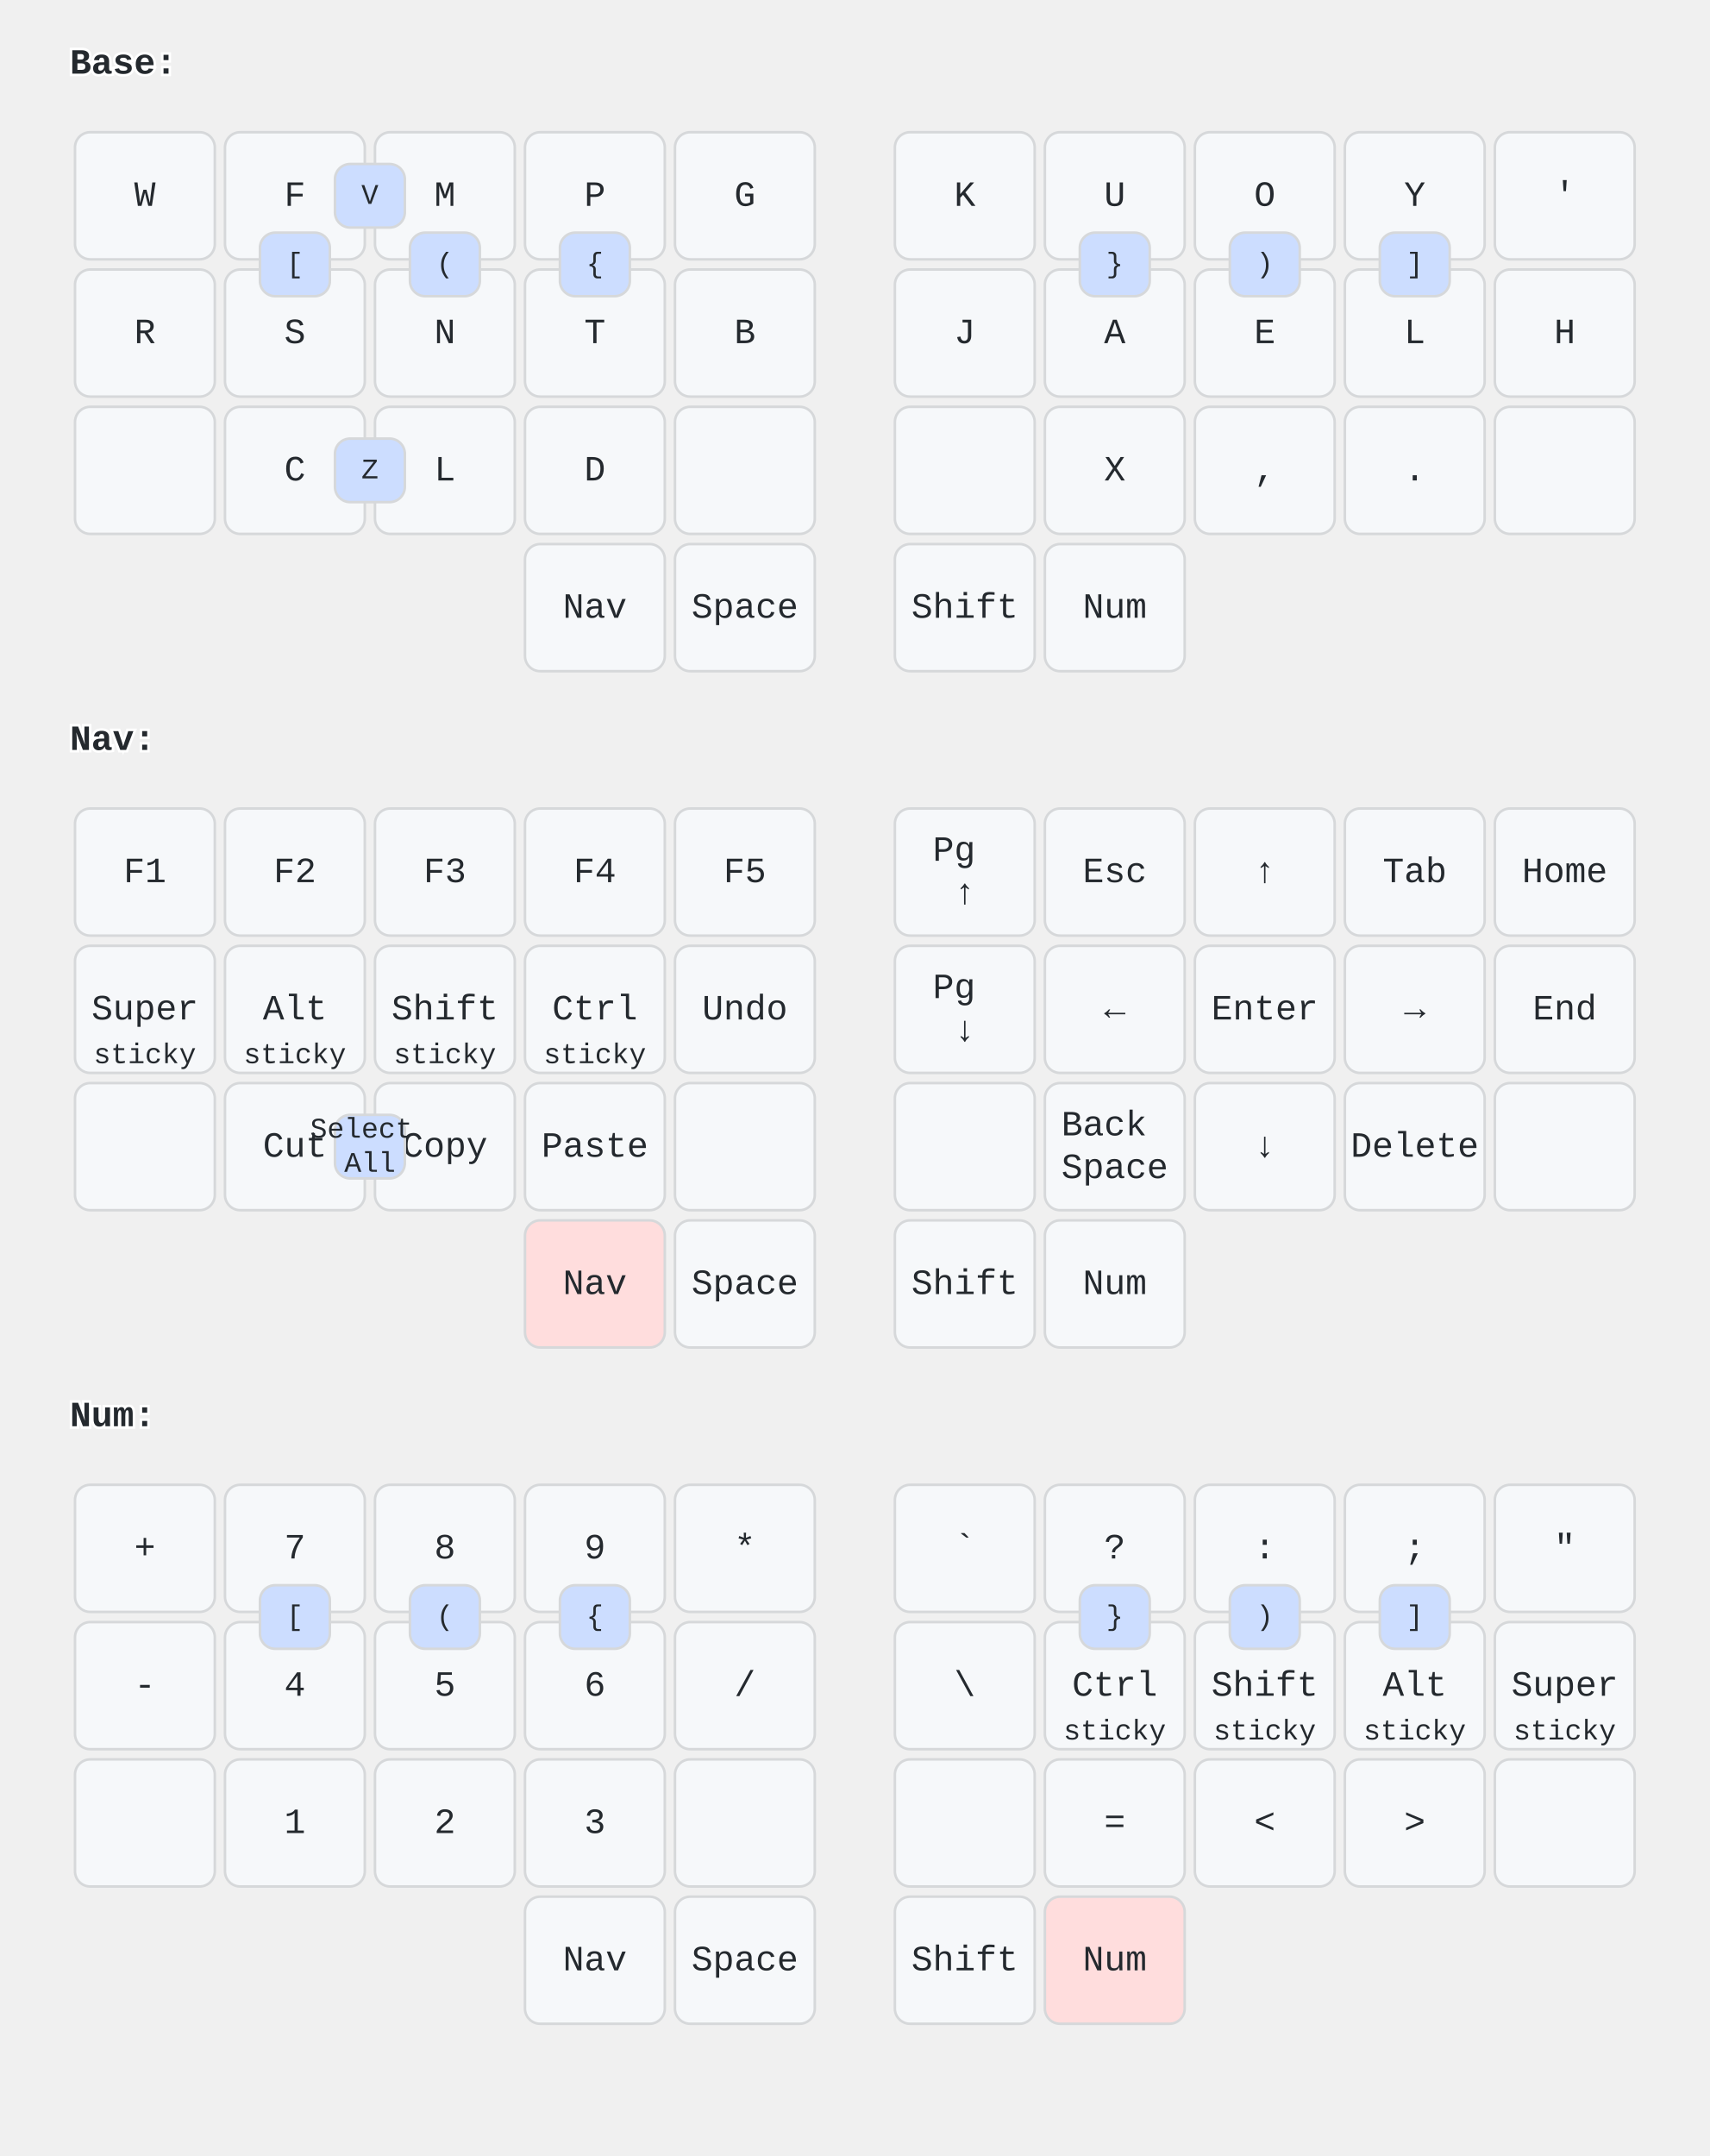
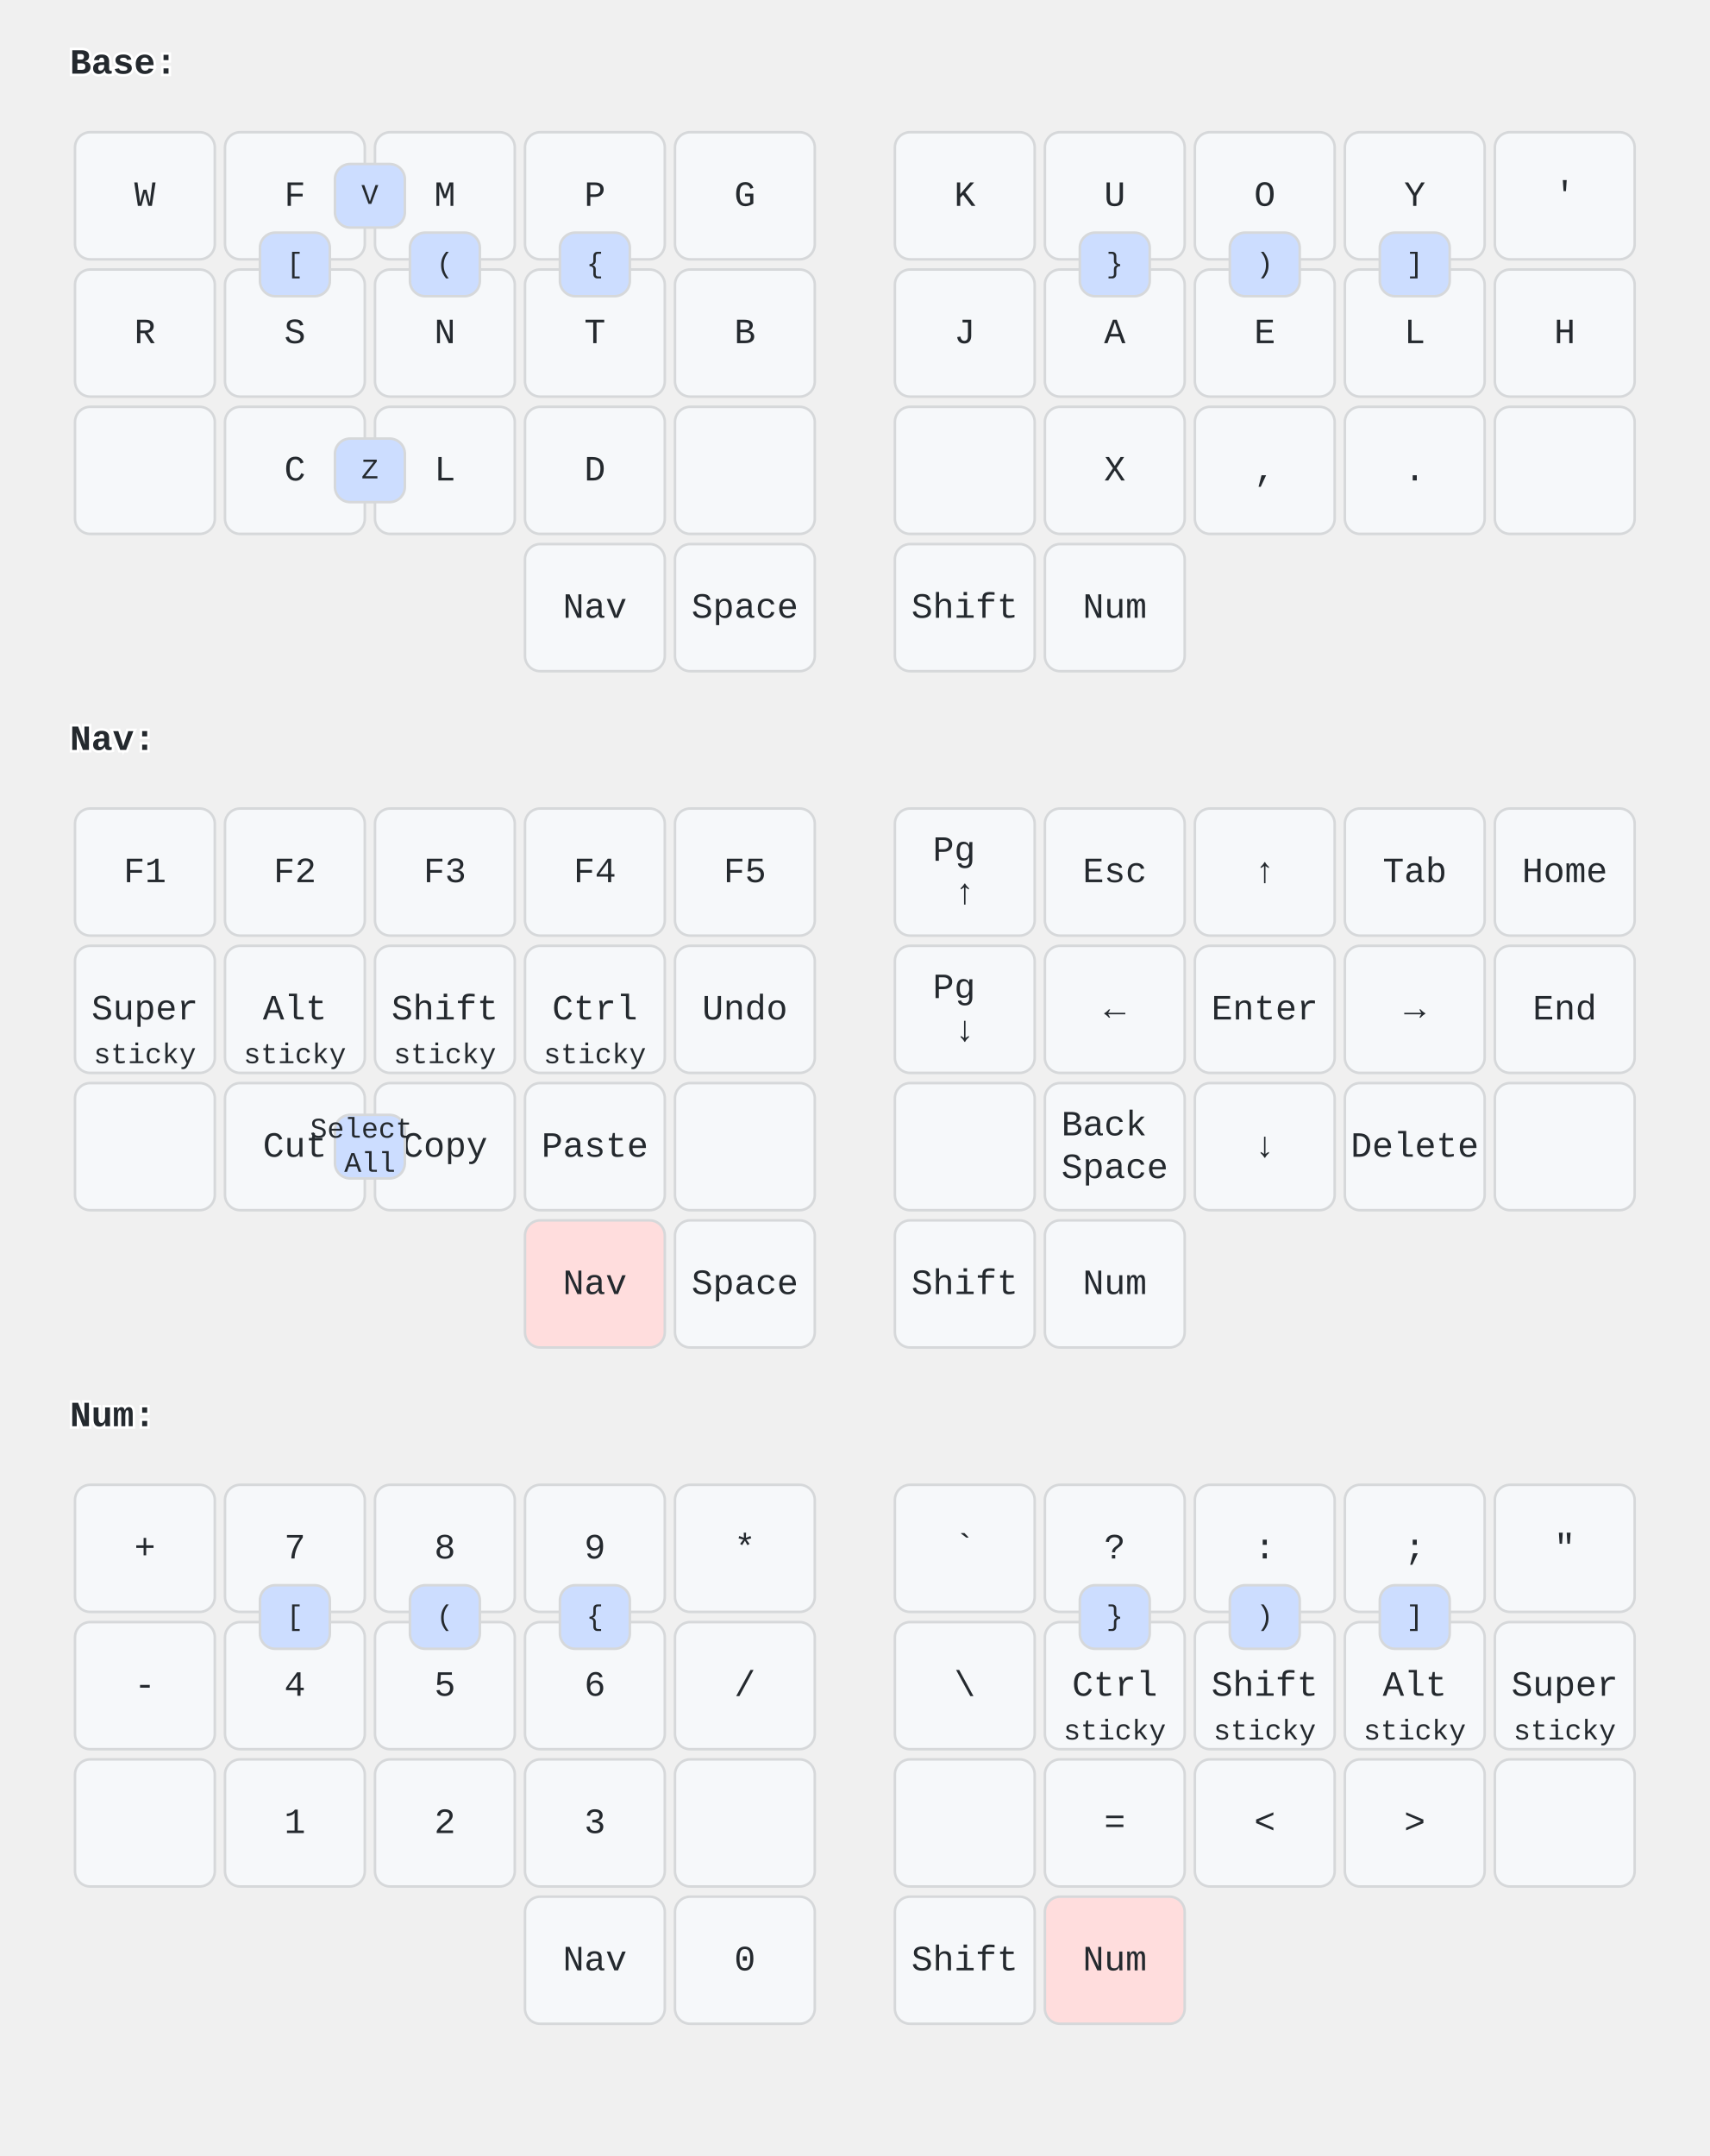
<svg xmlns="http://www.w3.org/2000/svg" width="672.5" height="848" viewBox="0 0 672.5 848">
  <style>
    svg {
        font-family: SFMono-Regular,Consolas,Liberation Mono,Menlo,monospace;
        font-size: 14px;
        font-kerning: normal;
        text-rendering: optimizeLegibility;
        fill: #24292e;
    }

    rect {
        fill: #f6f8fa;
        stroke: #d6d8da;
        stroke-width: 1;
    }

    .held {
        fill: #fdd;
    }

    .combo {
        fill: #cdf;
    }

    text {
        text-anchor: middle;
        dominant-baseline: middle;
    }

    .label {
        font-weight: bold;
        text-anchor: start;
        stroke: white;
        stroke-width: 2;
        paint-order: stroke;
    }

    .small {
        font-size: 80%;
    }
</style>
  <text x="27.5" y="25.0" class="label">Base:</text>
  <rect rx="6" ry="6" x="29.5" y="52" width="55" height="50" />
  <text x="57.0" y="77.0">W</text>
  <rect rx="6" ry="6" x="88.5" y="52" width="55" height="50" />
  <text x="116.0" y="77.0">F</text>
  <rect rx="6" ry="6" x="147.5" y="52" width="55" height="50" />
  <text x="175.0" y="77.0">M</text>
  <rect rx="6" ry="6" x="206.5" y="52" width="55" height="50" />
  <text x="234.0" y="77.0">P</text>
  <rect rx="6" ry="6" x="265.5" y="52" width="55" height="50" />
  <text x="293.0" y="77.0">G</text>
  <rect rx="6" ry="6" x="29.5" y="106" width="55" height="50" />
  <text x="57.0" y="131.0">R</text>
  <rect rx="6" ry="6" x="88.5" y="106" width="55" height="50" />
  <text x="116.0" y="131.0">S</text>
  <rect rx="6" ry="6" x="147.5" y="106" width="55" height="50" />
  <text x="175.0" y="131.0">N</text>
  <rect rx="6" ry="6" x="206.5" y="106" width="55" height="50" />
  <text x="234.0" y="131.0">T</text>
  <rect rx="6" ry="6" x="265.5" y="106" width="55" height="50" />
  <text x="293.0" y="131.0">B</text>
  <rect rx="6" ry="6" x="29.5" y="160" width="55" height="50" />
  <rect rx="6" ry="6" x="88.5" y="160" width="55" height="50" />
  <text x="116.0" y="185.0">C</text>
  <rect rx="6" ry="6" x="147.5" y="160" width="55" height="50" />
  <text x="175.0" y="185.0">L</text>
  <rect rx="6" ry="6" x="206.5" y="160" width="55" height="50" />
  <text x="234.0" y="185.0">D</text>
  <rect rx="6" ry="6" x="265.5" y="160" width="55" height="50" />
  <rect rx="6" ry="6" x="352.0" y="52" width="55" height="50" />
  <text x="379.5" y="77.0">K</text>
  <rect rx="6" ry="6" x="411.0" y="52" width="55" height="50" />
  <text x="438.5" y="77.0">U</text>
  <rect rx="6" ry="6" x="470.0" y="52" width="55" height="50" />
  <text x="497.5" y="77.0">O</text>
  <rect rx="6" ry="6" x="529.0" y="52" width="55" height="50" />
  <text x="556.5" y="77.0">Y</text>
  <rect rx="6" ry="6" x="588.0" y="52" width="55" height="50" />
  <text x="615.5" y="77.0">'</text>
  <rect rx="6" ry="6" x="352.0" y="106" width="55" height="50" />
  <text x="379.5" y="131.0">J</text>
  <rect rx="6" ry="6" x="411.0" y="106" width="55" height="50" />
  <text x="438.5" y="131.0">A</text>
  <rect rx="6" ry="6" x="470.0" y="106" width="55" height="50" />
  <text x="497.5" y="131.0">E</text>
  <rect rx="6" ry="6" x="529.0" y="106" width="55" height="50" />
  <text x="556.5" y="131.0">L</text>
  <rect rx="6" ry="6" x="588.0" y="106" width="55" height="50" />
  <text x="615.5" y="131.0">H</text>
  <rect rx="6" ry="6" x="352.0" y="160" width="55" height="50" />
  <rect rx="6" ry="6" x="411.0" y="160" width="55" height="50" />
  <text x="438.5" y="185.0">X</text>
  <rect rx="6" ry="6" x="470.0" y="160" width="55" height="50" />
  <text x="497.5" y="185.0">,</text>
  <rect rx="6" ry="6" x="529.0" y="160" width="55" height="50" />
  <text x="556.5" y="185.0">.</text>
  <rect rx="6" ry="6" x="588.0" y="160" width="55" height="50" />
  <rect rx="6" ry="6" x="206.5" y="214" width="55" height="50" />
  <text x="234.0" y="239.0">Nav</text>
  <rect rx="6" ry="6" x="265.5" y="214" width="55" height="50" />
  <text x="293.0" y="239.0">Space</text>
  <rect rx="6" ry="6" x="352.0" y="214" width="55" height="50" />
  <text x="379.5" y="239.0">Shift</text>
  <rect rx="6" ry="6" x="411.0" y="214" width="55" height="50" />
  <text x="438.5" y="239.0">Num</text>
  <rect rx="6" ry="6" x="131.75" y="64.5" width="27.5" height="25.0" class="combo" />
  <text x="145.5" y="77.0" class="small">V</text>
  <rect rx="6" ry="6" x="131.75" y="172.5" width="27.5" height="25.0" class="combo" />
  <text x="145.5" y="185.0" class="small">Z</text>
  <rect rx="6" ry="6" x="102.25" y="91.5" width="27.5" height="25.0" class="combo" />
  <text x="116.0" y="104.0" class="small">[</text>
  <rect rx="6" ry="6" x="542.75" y="91.5" width="27.5" height="25.0" class="combo" />
  <text x="556.5" y="104.0" class="small">]</text>
  <rect rx="6" ry="6" x="161.25" y="91.5" width="27.5" height="25.0" class="combo" />
  <text x="175.0" y="104.0" class="small">(</text>
  <rect rx="6" ry="6" x="483.75" y="91.5" width="27.5" height="25.0" class="combo" />
  <text x="497.5" y="104.0" class="small">)</text>
  <rect rx="6" ry="6" x="220.25" y="91.5" width="27.5" height="25.0" class="combo" />
  <text x="234.0" y="104.0" class="small">{</text>
  <rect rx="6" ry="6" x="424.75" y="91.5" width="27.5" height="25.0" class="combo" />
  <text x="438.5" y="104.0" class="small">}</text>
  <text x="27.5" y="291.0" class="label">Nav:</text>
  <rect rx="6" ry="6" x="29.5" y="318" width="55" height="50" />
  <text x="57.0" y="343.0">F1</text>
  <rect rx="6" ry="6" x="88.5" y="318" width="55" height="50" />
  <text x="116.0" y="343.0">F2</text>
  <rect rx="6" ry="6" x="147.5" y="318" width="55" height="50" />
  <text x="175.0" y="343.0">F3</text>
  <rect rx="6" ry="6" x="206.5" y="318" width="55" height="50" />
  <text x="234.0" y="343.0">F4</text>
  <rect rx="6" ry="6" x="265.5" y="318" width="55" height="50" />
  <text x="293.0" y="343.0">F5</text>
  <rect rx="6" ry="6" x="29.5" y="372" width="55" height="50" />
  <text x="57.0" y="397.0">Super</text>
  <text x="57.0" y="415.0" class="small">sticky</text>
  <rect rx="6" ry="6" x="88.5" y="372" width="55" height="50" />
  <text x="116.0" y="397.0">Alt</text>
  <text x="116.0" y="415.0" class="small">sticky</text>
  <rect rx="6" ry="6" x="147.5" y="372" width="55" height="50" />
  <text x="175.0" y="397.0">Shift</text>
  <text x="175.0" y="415.0" class="small">sticky</text>
  <rect rx="6" ry="6" x="206.5" y="372" width="55" height="50" />
  <text x="234.0" y="397.0">Ctrl</text>
  <text x="234.0" y="415.0" class="small">sticky</text>
  <rect rx="6" ry="6" x="265.5" y="372" width="55" height="50" />
  <text x="293.0" y="397.0">Undo</text>
  <rect rx="6" ry="6" x="29.5" y="426" width="55" height="50" />
  <rect rx="6" ry="6" x="88.5" y="426" width="55" height="50" />
  <text x="116.0" y="451.0">Cut</text>
  <rect rx="6" ry="6" x="147.5" y="426" width="55" height="50" />
  <text x="175.0" y="451.0">Copy</text>
  <rect rx="6" ry="6" x="206.5" y="426" width="55" height="50" />
  <text x="234.0" y="451.0">Paste</text>
  <rect rx="6" ry="6" x="265.5" y="426" width="55" height="50" />
  <rect rx="6" ry="6" x="352.0" y="318" width="55" height="50" />
  <text x="379.5" y="343.0">
    <tspan x="379.5" dy="-0.6em">Pg</tspan>
    <tspan x="379.5" dy="1.2em">↑</tspan>
  </text>
  <rect rx="6" ry="6" x="411.0" y="318" width="55" height="50" />
  <text x="438.5" y="343.0">Esc</text>
  <rect rx="6" ry="6" x="470.0" y="318" width="55" height="50" />
  <text x="497.5" y="343.0">↑</text>
  <rect rx="6" ry="6" x="529.0" y="318" width="55" height="50" />
  <text x="556.5" y="343.0">Tab</text>
  <rect rx="6" ry="6" x="588.0" y="318" width="55" height="50" />
  <text x="615.5" y="343.0">Home</text>
  <rect rx="6" ry="6" x="352.0" y="372" width="55" height="50" />
  <text x="379.5" y="397.0">
    <tspan x="379.5" dy="-0.6em">Pg</tspan>
    <tspan x="379.5" dy="1.2em">↓</tspan>
  </text>
  <rect rx="6" ry="6" x="411.0" y="372" width="55" height="50" />
  <text x="438.5" y="397.0">←</text>
  <rect rx="6" ry="6" x="470.0" y="372" width="55" height="50" />
  <text x="497.5" y="397.0">Enter</text>
  <rect rx="6" ry="6" x="529.0" y="372" width="55" height="50" />
  <text x="556.5" y="397.0">→</text>
  <rect rx="6" ry="6" x="588.0" y="372" width="55" height="50" />
  <text x="615.5" y="397.0">End</text>
  <rect rx="6" ry="6" x="352.0" y="426" width="55" height="50" />
  <rect rx="6" ry="6" x="411.0" y="426" width="55" height="50" />
  <text x="438.5" y="451.0">
    <tspan x="438.5" dy="-0.6em">Back</tspan>
    <tspan x="438.5" dy="1.2em">Space</tspan>
  </text>
  <rect rx="6" ry="6" x="470.0" y="426" width="55" height="50" />
  <text x="497.5" y="451.0">↓</text>
  <rect rx="6" ry="6" x="529.0" y="426" width="55" height="50" />
  <text x="556.5" y="451.0">Delete</text>
  <rect rx="6" ry="6" x="588.0" y="426" width="55" height="50" />
  <rect rx="6" ry="6" x="206.5" y="480" width="55" height="50" class="held" />
  <text x="234.0" y="505.0">Nav</text>
  <rect rx="6" ry="6" x="265.5" y="480" width="55" height="50" />
  <text x="293.0" y="505.0">Space</text>
  <rect rx="6" ry="6" x="352.0" y="480" width="55" height="50" />
  <text x="379.5" y="505.0">Shift</text>
  <rect rx="6" ry="6" x="411.0" y="480" width="55" height="50" />
  <text x="438.5" y="505.0">Num</text>
  <rect rx="6" ry="6" x="131.75" y="438.5" width="27.5" height="25.0" class="combo" />
  <text x="145.5" y="451.0" class="small">
    <tspan x="145.5" dy="-0.6em">Select</tspan>
    <tspan x="145.5" dy="1.2em">All</tspan>
  </text>
  <text x="27.5" y="557.0" class="label">Num:</text>
  <rect rx="6" ry="6" x="29.5" y="584" width="55" height="50" />
  <text x="57.0" y="609.0">+</text>
  <rect rx="6" ry="6" x="88.5" y="584" width="55" height="50" />
  <text x="116.0" y="609.0">7</text>
  <rect rx="6" ry="6" x="147.5" y="584" width="55" height="50" />
  <text x="175.0" y="609.0">8</text>
  <rect rx="6" ry="6" x="206.5" y="584" width="55" height="50" />
  <text x="234.0" y="609.0">9</text>
  <rect rx="6" ry="6" x="265.5" y="584" width="55" height="50" />
  <text x="293.0" y="609.0">*</text>
  <rect rx="6" ry="6" x="29.5" y="638" width="55" height="50" />
  <text x="57.0" y="663.0">-</text>
  <rect rx="6" ry="6" x="88.5" y="638" width="55" height="50" />
  <text x="116.0" y="663.0">4</text>
  <rect rx="6" ry="6" x="147.5" y="638" width="55" height="50" />
  <text x="175.0" y="663.0">5</text>
  <rect rx="6" ry="6" x="206.5" y="638" width="55" height="50" />
  <text x="234.0" y="663.0">6</text>
  <rect rx="6" ry="6" x="265.5" y="638" width="55" height="50" />
  <text x="293.0" y="663.0">/</text>
  <rect rx="6" ry="6" x="29.5" y="692" width="55" height="50" />
  <rect rx="6" ry="6" x="88.5" y="692" width="55" height="50" />
  <text x="116.0" y="717.0">1</text>
  <rect rx="6" ry="6" x="147.5" y="692" width="55" height="50" />
  <text x="175.0" y="717.0">2</text>
  <rect rx="6" ry="6" x="206.5" y="692" width="55" height="50" />
  <text x="234.0" y="717.0">3</text>
  <rect rx="6" ry="6" x="265.5" y="692" width="55" height="50" />
  <rect rx="6" ry="6" x="352.0" y="584" width="55" height="50" />
  <text x="379.5" y="609.0">`</text>
  <rect rx="6" ry="6" x="411.0" y="584" width="55" height="50" />
  <text x="438.5" y="609.0">?</text>
  <rect rx="6" ry="6" x="470.0" y="584" width="55" height="50" />
  <text x="497.5" y="609.0">:</text>
  <rect rx="6" ry="6" x="529.0" y="584" width="55" height="50" />
  <text x="556.5" y="609.0">;</text>
  <rect rx="6" ry="6" x="588.0" y="584" width="55" height="50" />
  <text x="615.5" y="609.0">"</text>
  <rect rx="6" ry="6" x="352.0" y="638" width="55" height="50" />
  <text x="379.5" y="663.0">\</text>
  <rect rx="6" ry="6" x="411.0" y="638" width="55" height="50" />
  <text x="438.5" y="663.0">Ctrl</text>
  <text x="438.5" y="681.0" class="small">sticky</text>
  <rect rx="6" ry="6" x="470.0" y="638" width="55" height="50" />
  <text x="497.5" y="663.0">Shift</text>
  <text x="497.5" y="681.0" class="small">sticky</text>
  <rect rx="6" ry="6" x="529.0" y="638" width="55" height="50" />
  <text x="556.5" y="663.0">Alt</text>
  <text x="556.5" y="681.0" class="small">sticky</text>
  <rect rx="6" ry="6" x="588.0" y="638" width="55" height="50" />
  <text x="615.5" y="663.0">Super</text>
  <text x="615.5" y="681.0" class="small">sticky</text>
  <rect rx="6" ry="6" x="352.0" y="692" width="55" height="50" />
  <rect rx="6" ry="6" x="411.0" y="692" width="55" height="50" />
  <text x="438.5" y="717.0">=</text>
  <rect rx="6" ry="6" x="470.0" y="692" width="55" height="50" />
  <text x="497.5" y="717.0">&lt;</text>
  <rect rx="6" ry="6" x="529.0" y="692" width="55" height="50" />
  <text x="556.5" y="717.0">&gt;</text>
  <rect rx="6" ry="6" x="588.0" y="692" width="55" height="50" />
  <rect rx="6" ry="6" x="206.5" y="746" width="55" height="50" />
  <text x="234.0" y="771.0">Nav</text>
  <rect rx="6" ry="6" x="265.5" y="746" width="55" height="50" />
-   <text x="293.0" y="771.0">Space</text>
+   <text x="293.0" y="771.0">0</text>
  <rect rx="6" ry="6" x="352.0" y="746" width="55" height="50" />
  <text x="379.5" y="771.0">Shift</text>
  <rect rx="6" ry="6" x="411.0" y="746" width="55" height="50" class="held" />
  <text x="438.5" y="771.0">Num</text>
  <rect rx="6" ry="6" x="102.25" y="623.5" width="27.5" height="25.0" class="combo" />
  <text x="116.0" y="636.0" class="small">[</text>
  <rect rx="6" ry="6" x="542.75" y="623.5" width="27.5" height="25.0" class="combo" />
  <text x="556.5" y="636.0" class="small">]</text>
  <rect rx="6" ry="6" x="161.25" y="623.5" width="27.5" height="25.0" class="combo" />
  <text x="175.0" y="636.0" class="small">(</text>
  <rect rx="6" ry="6" x="483.75" y="623.5" width="27.5" height="25.0" class="combo" />
  <text x="497.5" y="636.0" class="small">)</text>
  <rect rx="6" ry="6" x="220.25" y="623.5" width="27.5" height="25.0" class="combo" />
  <text x="234.0" y="636.0" class="small">{</text>
  <rect rx="6" ry="6" x="424.75" y="623.5" width="27.5" height="25.0" class="combo" />
  <text x="438.5" y="636.0" class="small">}</text>
</svg>
